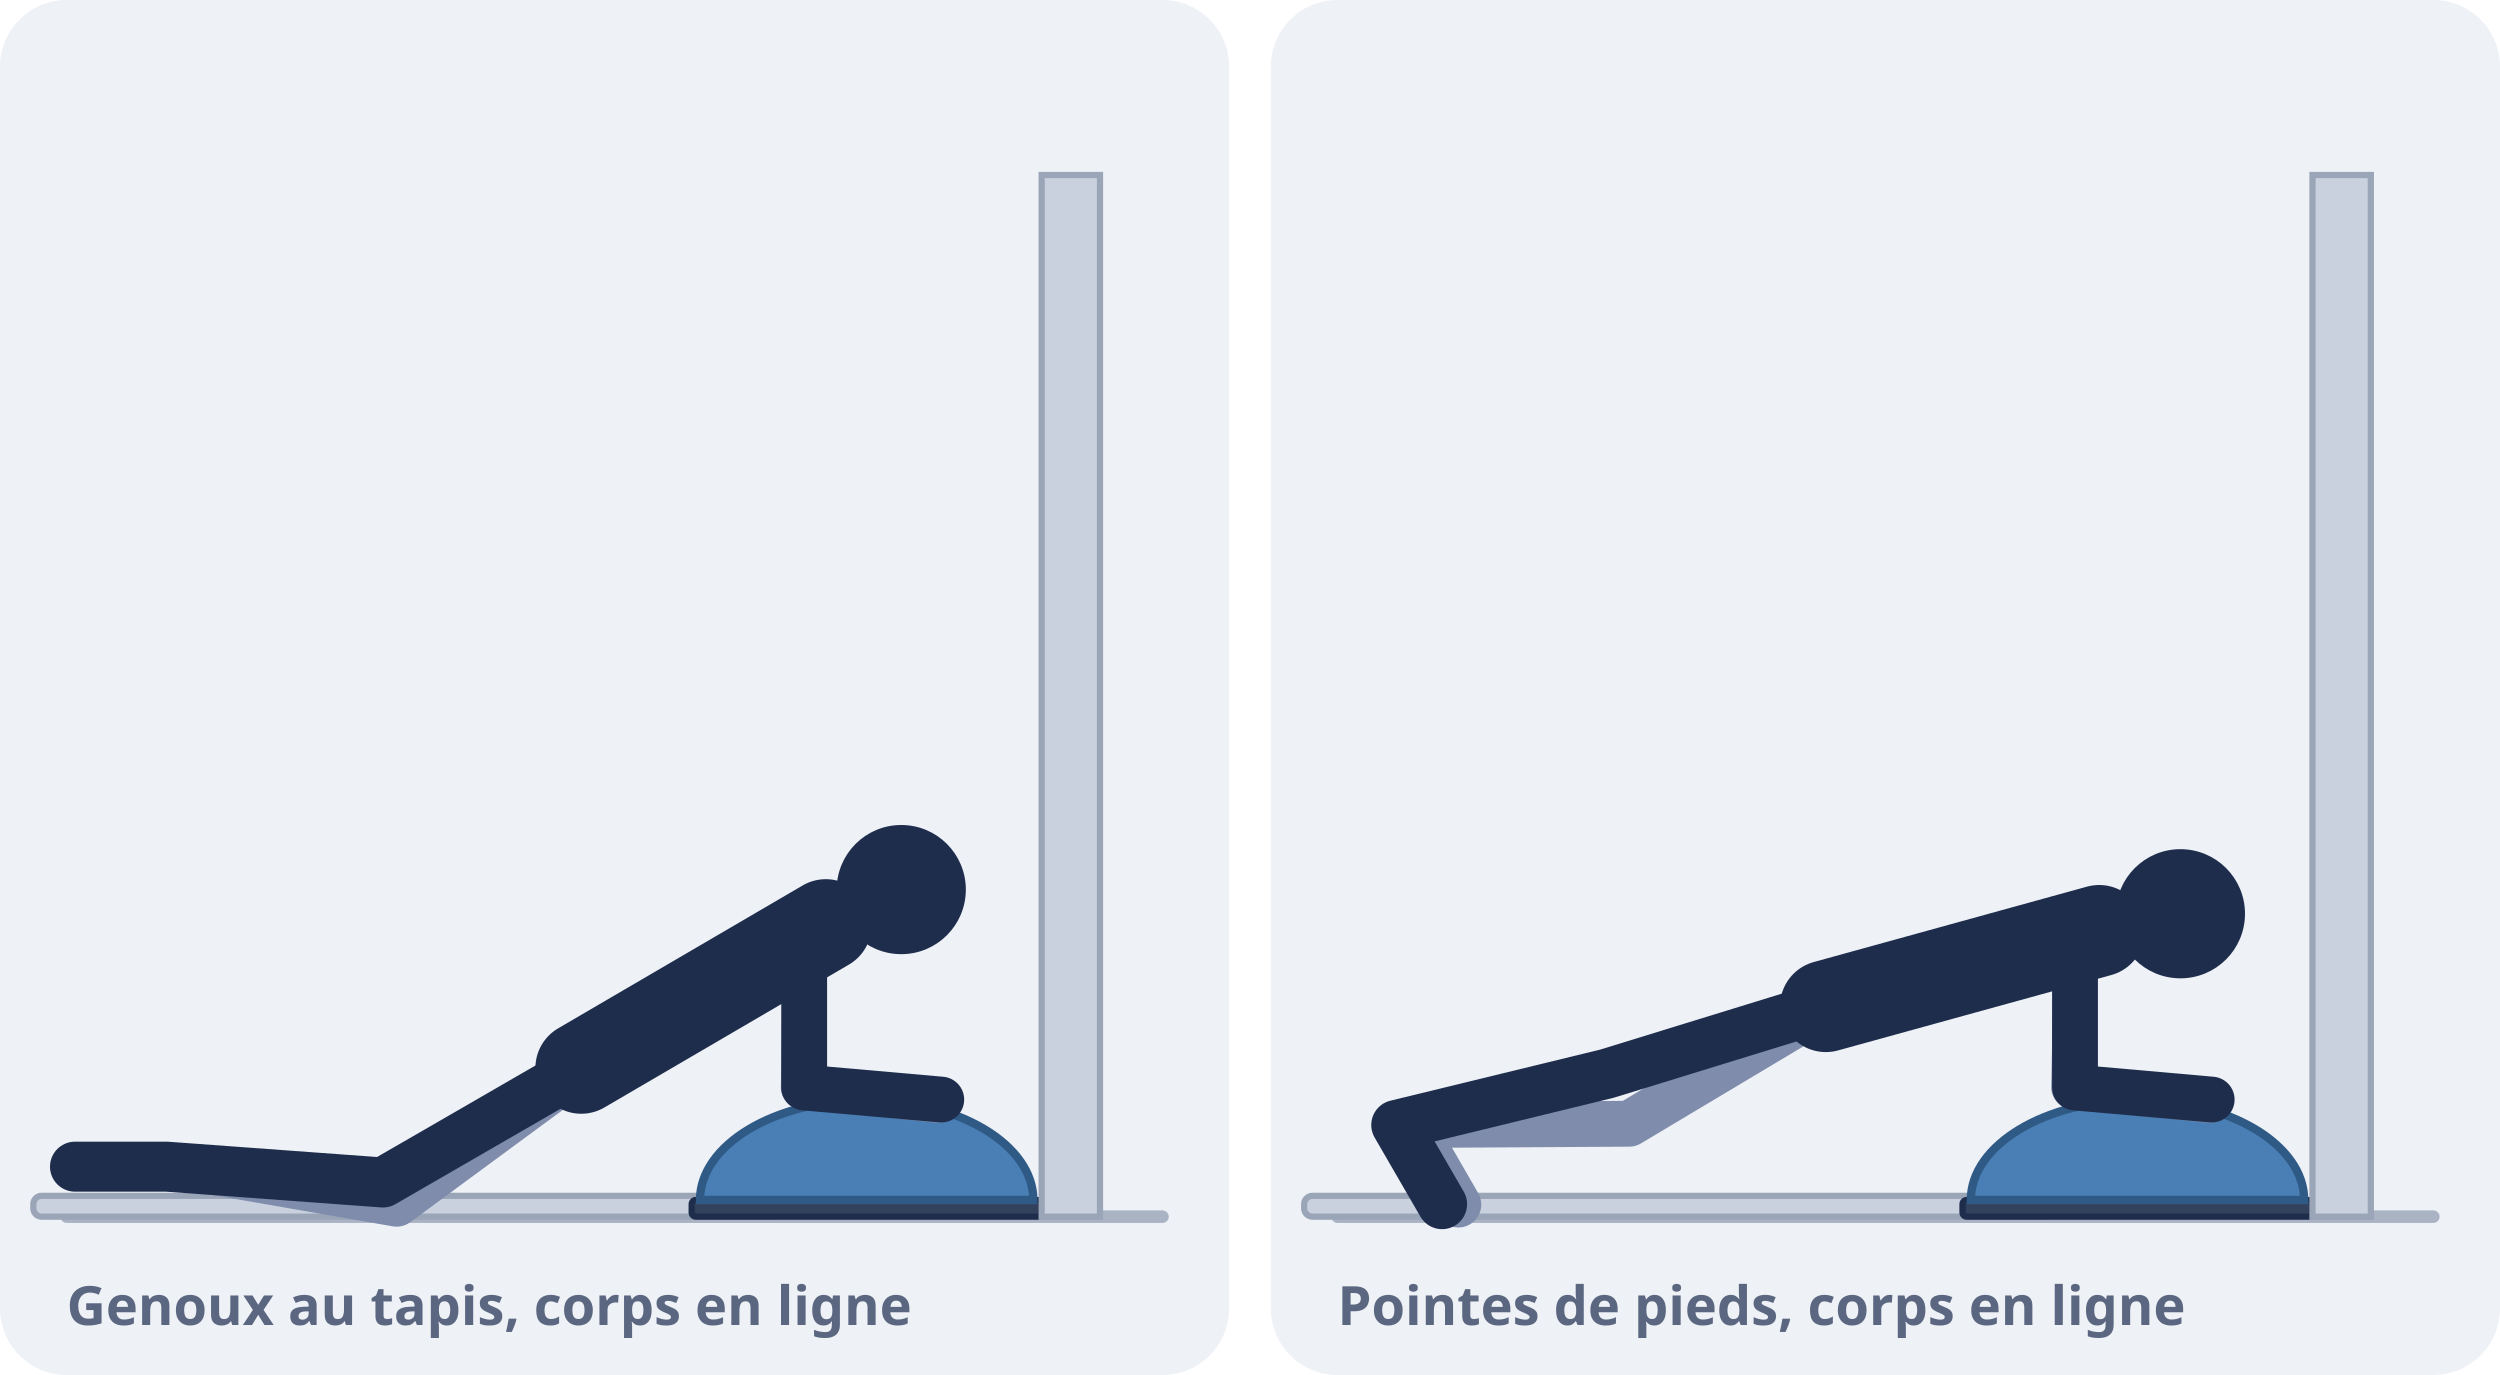
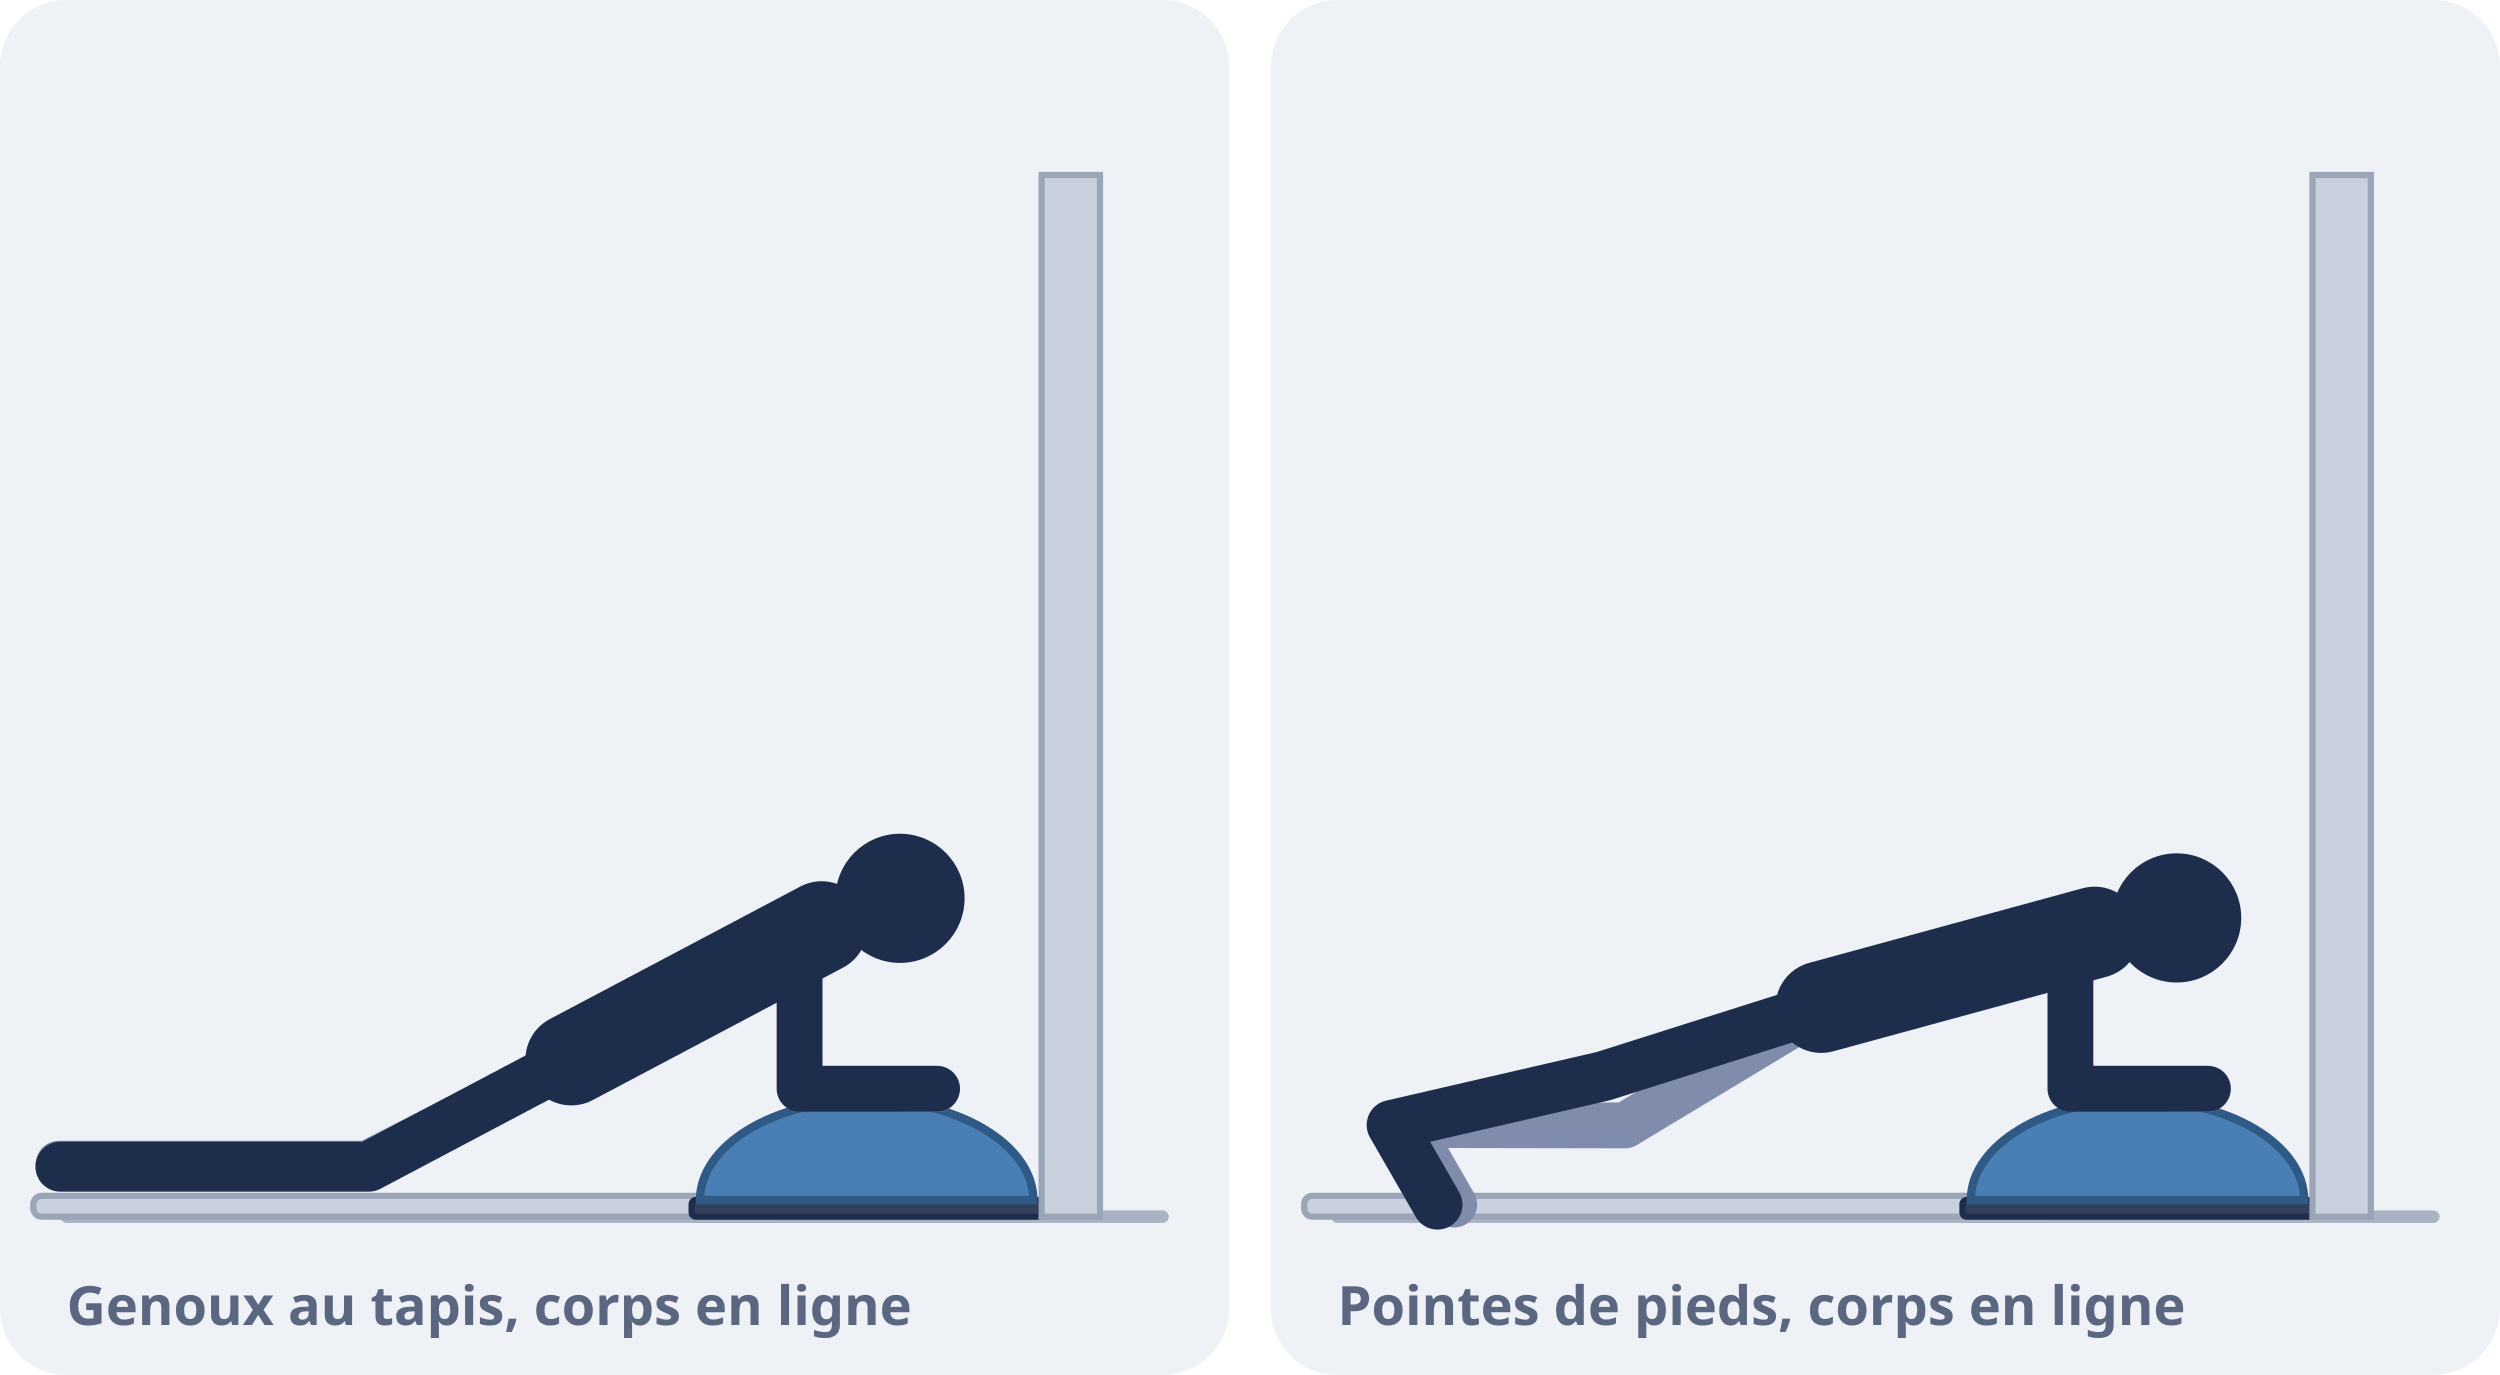
<svg xmlns="http://www.w3.org/2000/svg" viewBox="0 0 600 330" role="img" aria-labelledby="t">
  <style>.bg{fill:#eef1f6}.gr{stroke:#a9b3c4;stroke-width:3;stroke-linecap:round}.bn{stroke:#1f2d4d;fill:none;stroke-linecap:round;stroke-linejoin:round}.bf{stroke:#7f8cab;fill:none;stroke-linecap:round;stroke-linejoin:round}.bh{fill:#1f2d4d}.pr{fill:#c9d1de;stroke:#9aa5b8;stroke-width:1.5}.wb{fill:#dbe1ec}.prl{stroke:#9aa5b8;fill:none;stroke-linecap:round}.ac{stroke:#e8590c;fill:#e8590c;stroke-linecap:round}polyline.ac{fill:none}.arw{stroke:#e8590c;stroke-width:3.5;fill:none;stroke-linecap:round;stroke-linejoin:round}.arc{stroke:#e8590c;stroke-width:3;fill:none;stroke-dasharray:6 5}.tw{stroke:#e0a93c;fill:none;stroke-linecap:round;stroke-linejoin:round}.db{stroke:#4a5568}.dbi{stroke:#8793a8}.bag{fill:#3b7a57;stroke:#285a3f;stroke-width:1.5}.bagp{fill:#2f6849}.pl{fill:#4a5568;fill-opacity:.3;stroke:#4a5568;stroke-width:5}.plh{fill:#4a5568}.pl2{fill:#4a5568;stroke:#2d3748;stroke-width:1}.sf{stroke:#e0a93c;fill:none;stroke-linecap:round}.sb{fill:#8fb8de;fill-opacity:.6;stroke:#4f83b3;stroke-width:3}.mb{fill:#c9884a;stroke:#8a5a2b;stroke-width:2}.mbs{stroke:#8a5a2b;stroke-width:2;fill:none}.wh{fill:#4a5568;stroke:#2d3748;stroke-width:2}.whh{fill:#c9d1de}.vest{stroke:#2f9e8f;fill:none}.vestp{stroke:#1d6b60;fill:none}.bsd{fill:#4a7fb5;stroke:#2f5a86;stroke-width:2}.bsb{fill:#33415c;stroke:#1f2d4d;stroke-width:1.5}.lbl{font:600 13px system-ui,sans-serif;fill:#5b6780}@media (prefers-color-scheme:dark){.vest{stroke:#3fbfae}.vestp{stroke:#1d6b60}.bsd{fill:#5b93cb;stroke:#a9c8e8}.bsb{fill:#b5bfd3;stroke:#e8edf7}.sb{fill:#5d8fc0;fill-opacity:.55;stroke:#8fb8de}.mb{fill:#c9884a;stroke:#e8b07a}.mbs{stroke:#e8b07a}.wh{fill:#b5bfd3;stroke:#e8edf7}.whh{fill:#2d3750}.pl{fill:#b5bfd3;stroke:#b5bfd3}.plh{fill:#b5bfd3}.pl2{fill:#b5bfd3;stroke:#e8edf7}.sf{stroke:#d9b56a}.bg{fill:#1b2233}.gr{stroke:#4a5670}.bn{stroke:#e8edf7}.bf{stroke:#8a97b5}.bh{fill:#e8edf7}.pr{fill:#2d3750;stroke:#4a5670}.wb{fill:#252e44}.prl{stroke:#56637f}.ac{stroke:#ff8a3d;fill:#ff8a3d}.arw,.arc{stroke:#ff8a3d}.tw{stroke:#d9b56a}.db{stroke:#b5bfd3}.dbi{stroke:#7b87a0}.lbl{fill:#9fb0cf}}</style>
  <rect class="bg" x="0" y="0" width="295" height="330" rx="16" />
  <line class="gr" x1="16" y1="292" x2="279" y2="292" />
  <rect class="pr" x="8" y="287" width="180" height="5" rx="2" />
  <rect class="bsb" x="166" y="288" width="84" height="4" rx="1" />
  <path class="bsd" d="M168,288 A40 24 0 0 1 248,288 Z" />
  <rect class="pr" x="250" y="42" width="14" height="250" rx="0" />
-   <polyline class="bf" stroke-width="10" points="193,225 192.4,261 225.2,264.5" />
-   <polyline class="bf" stroke-width="11" points="139.5,256.3 95.2,288.9 44,280 22,280" />
-   <polyline class="bn" stroke-width="22" points="139.5,256.3 198.2,222" />
-   <polyline class="bn" stroke-width="12" points="139.5,256.3 91.9,283.8 40,280 18,280" />
-   <polyline class="bn" stroke-width="11" points="193,225 193,261 225.9,263.9" />
-   <circle class="bn bh" cx="216.3" cy="213.5" r="15" />
+   <polyline class="bf" stroke-width="10" points="191.9,225.3 191.9,261.3 224.9,261.9" />
+   <polyline class="bf" stroke-width="11" points="137.1,254.3 88.1,279.3 36.1,279.3 14.1,279.3" />
+   <polyline class="bn" stroke-width="22" points="137.1,254.3 197.2,222.5" />
+   <polyline class="bn" stroke-width="12" points="137.1,254.3 88.5,280 36.5,280 14.5,280" />
+   <polyline class="bn" stroke-width="11" points="191.9,225.3 191.9,261.3 224.9,261.3" />
+   <circle class="bn bh" cx="216" cy="215.6" r="15" />
  <text class="lbl" x="16" y="318">Genoux au tapis, corps en ligne</text>
  <rect class="bg" x="305" y="0" width="295" height="330" rx="16" />
  <line class="gr" x1="321" y1="292" x2="584" y2="292" />
  <rect class="pr" x="313" y="287" width="180" height="5" rx="2" />
  <rect class="bsb" x="471" y="288" width="84" height="4" rx="1" />
  <path class="bsd" d="M473,288 A40 24 0 0 1 553,288 Z" />
  <rect class="pr" x="555" y="42" width="14" height="250" rx="0" />
-   <polyline class="bf" stroke-width="10" points="498,225 497.3,261 530.2,264.5" />
-   <polyline class="bf" stroke-width="11" points="438.2,241.5 391,269.7 339,270 350,289.1" />
-   <polyline class="bn" stroke-width="22" points="438.2,241.5 503.8,223.4" />
-   <polyline class="bn" stroke-width="12" points="438.2,241.5 385.6,257.7 335.1,270 346.1,289" />
-   <polyline class="bn" stroke-width="11" points="498,225 498,261 530.8,263.9" />
-   <circle class="bn bh" cx="523.3" cy="219.3" r="15" />
+   <polyline class="bf" stroke-width="10" points="496.9,225.3 496.9,261.3 529.9,261.9" />
+   <polyline class="bf" stroke-width="11" points="437.1,241.7 390,270.1 338,270 349,289.1" />
+   <polyline class="bn" stroke-width="22" points="437.1,241.7 502.7,223.8" />
+   <polyline class="bn" stroke-width="12" points="437.1,241.7 384.7,258.3 334,270 345,289.1" />
+   <polyline class="bn" stroke-width="11" points="496.9,225.3 496.9,261.3 529.9,261.3" />
+   <circle class="bn bh" cx="522.4" cy="220.3" r="15" />
  <text class="lbl" x="321" y="318">Pointes de pieds, corps en ligne</text>
</svg>
